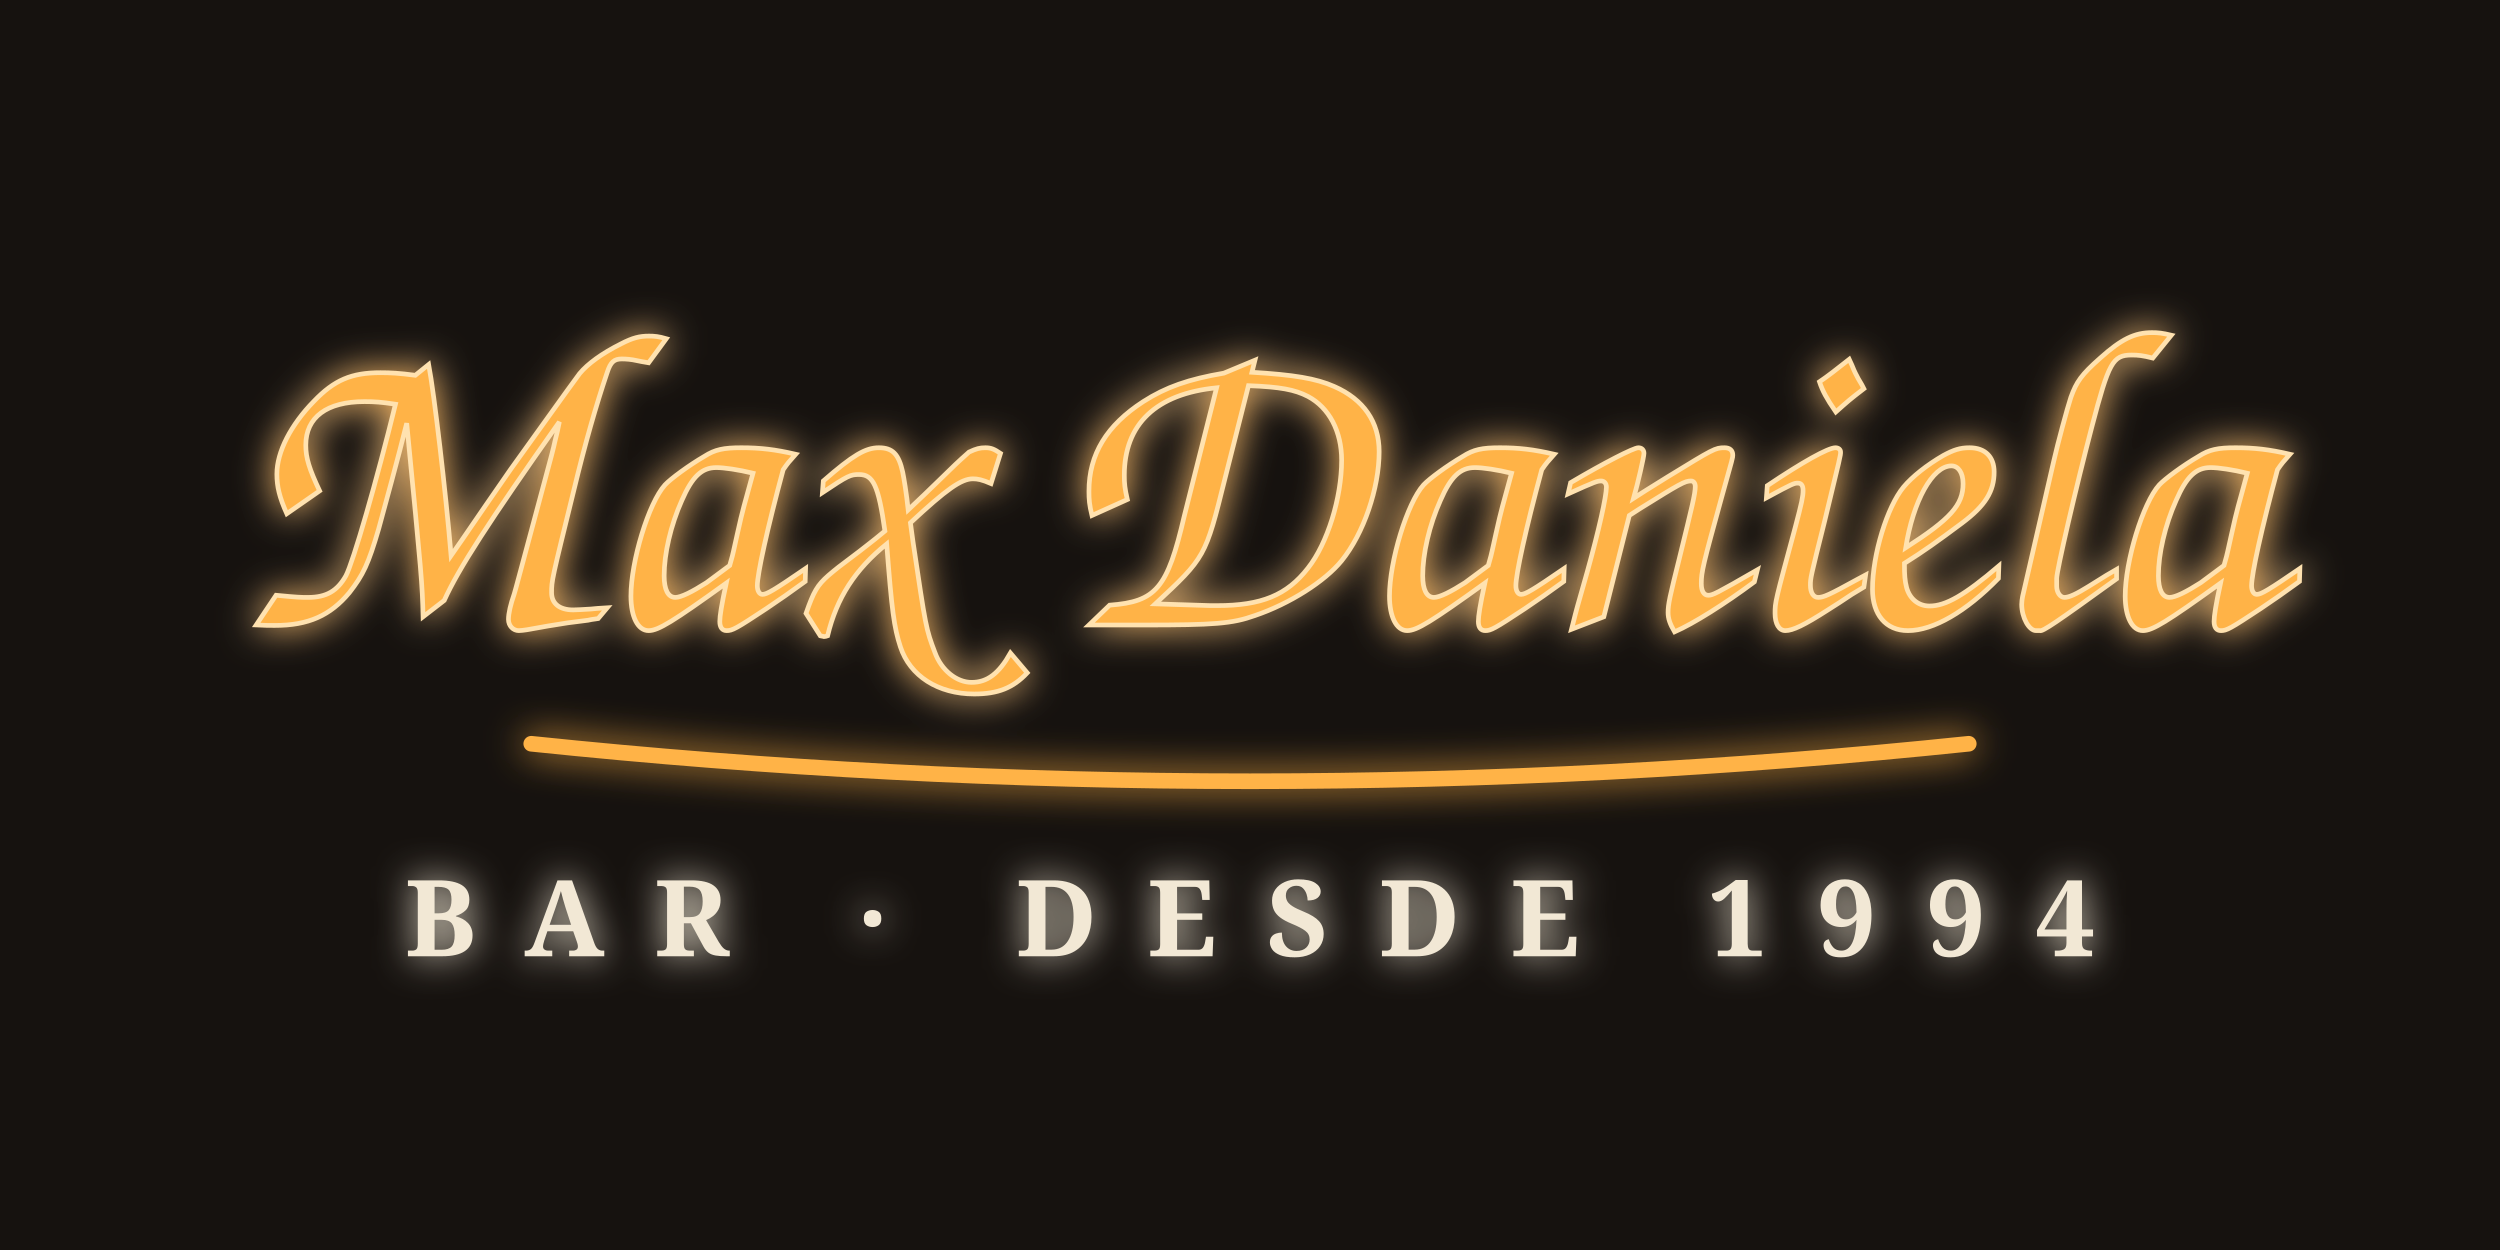
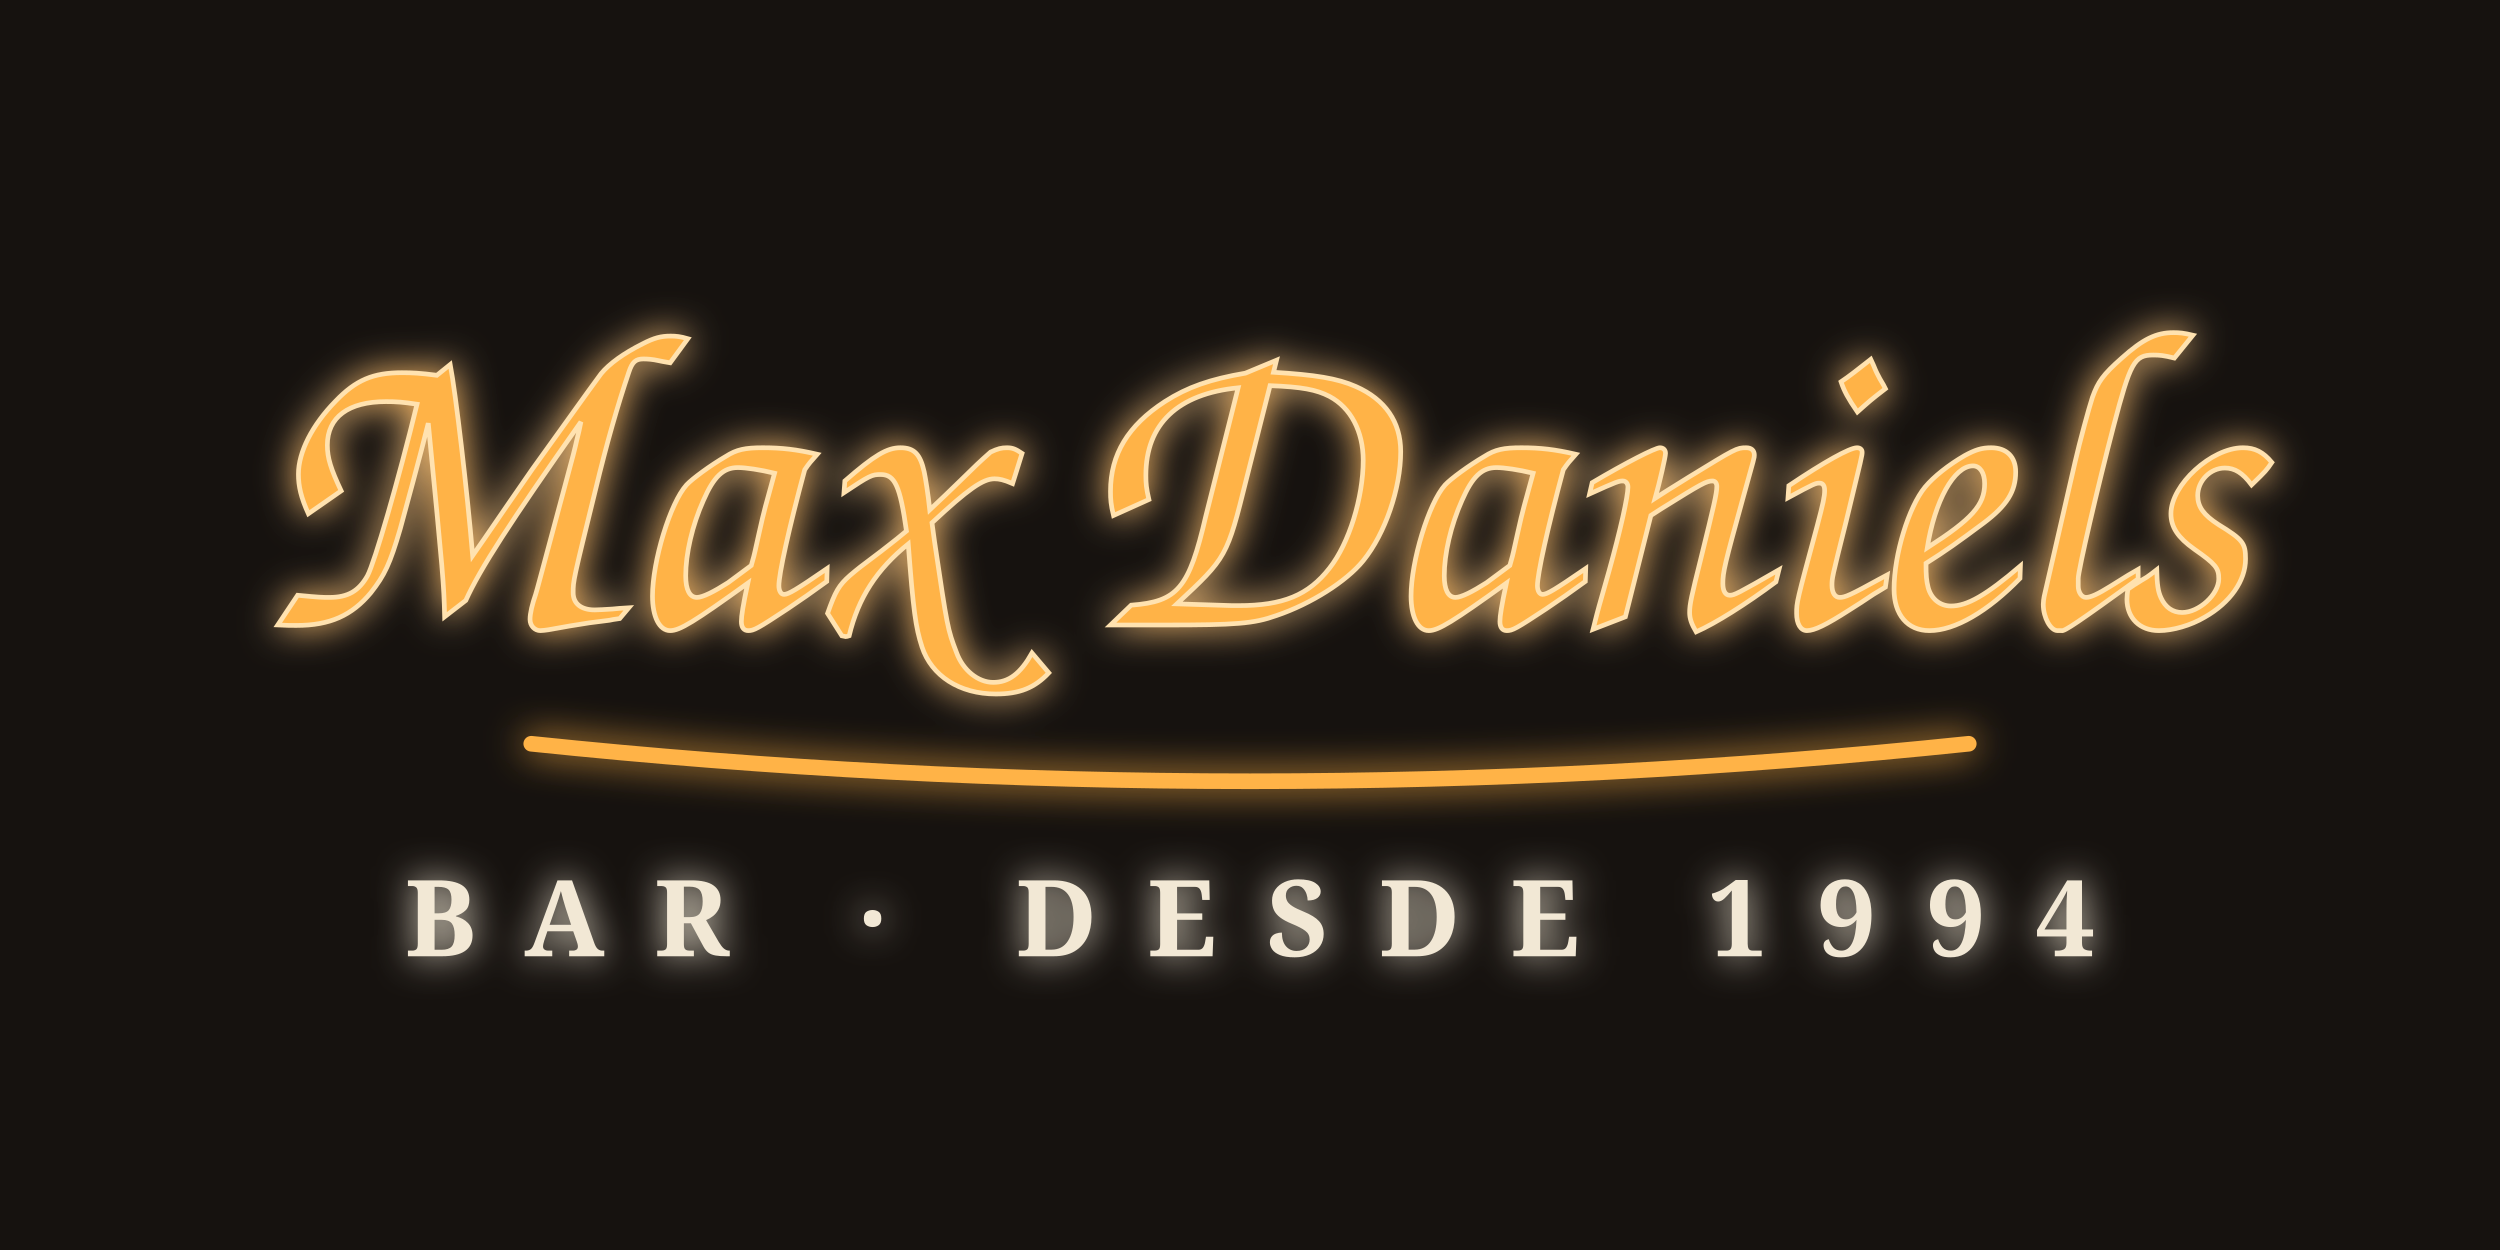
<svg xmlns="http://www.w3.org/2000/svg" viewBox="0 0 800 400" width="800" height="400">
  <defs>
    <filter id="glow" x="-20%" y="-50%" width="140%" height="200%">
      <feGaussianBlur stdDeviation="6" result="b" />
      <feMerge>
        <feMergeNode in="b" />
        <feMergeNode in="SourceGraphic" />
      </feMerge>
    </filter>
  </defs>
  <rect width="800" height="400" fill="#16120F" />
  <g filter="url(#glow)" text-anchor="middle">
-     <text x="400" y="200" font-family="'Brush Script MT','Snell Roundhand','Segoe Script',cursive" font-size="138" fill="#FFB347" stroke="#FFE2B0" stroke-width="1.5">Max Daniela</text>
+     <text x="400" y="200" font-family="'Brush Script MT','Snell Roundhand','Segoe Script',cursive" font-size="138" fill="#FFB347" stroke="#FFE2B0" stroke-width="1.5">Max Daniels</text>
    <path d="M170 238 Q400 262 630 238" fill="none" stroke="#FFB347" stroke-width="5" stroke-linecap="round" />
    <text x="400" y="306" font-family="Georgia,serif" font-weight="700" font-size="34" letter-spacing="16" fill="#F2E8D5">BAR · DESDE 1994</text>
  </g>
</svg>
